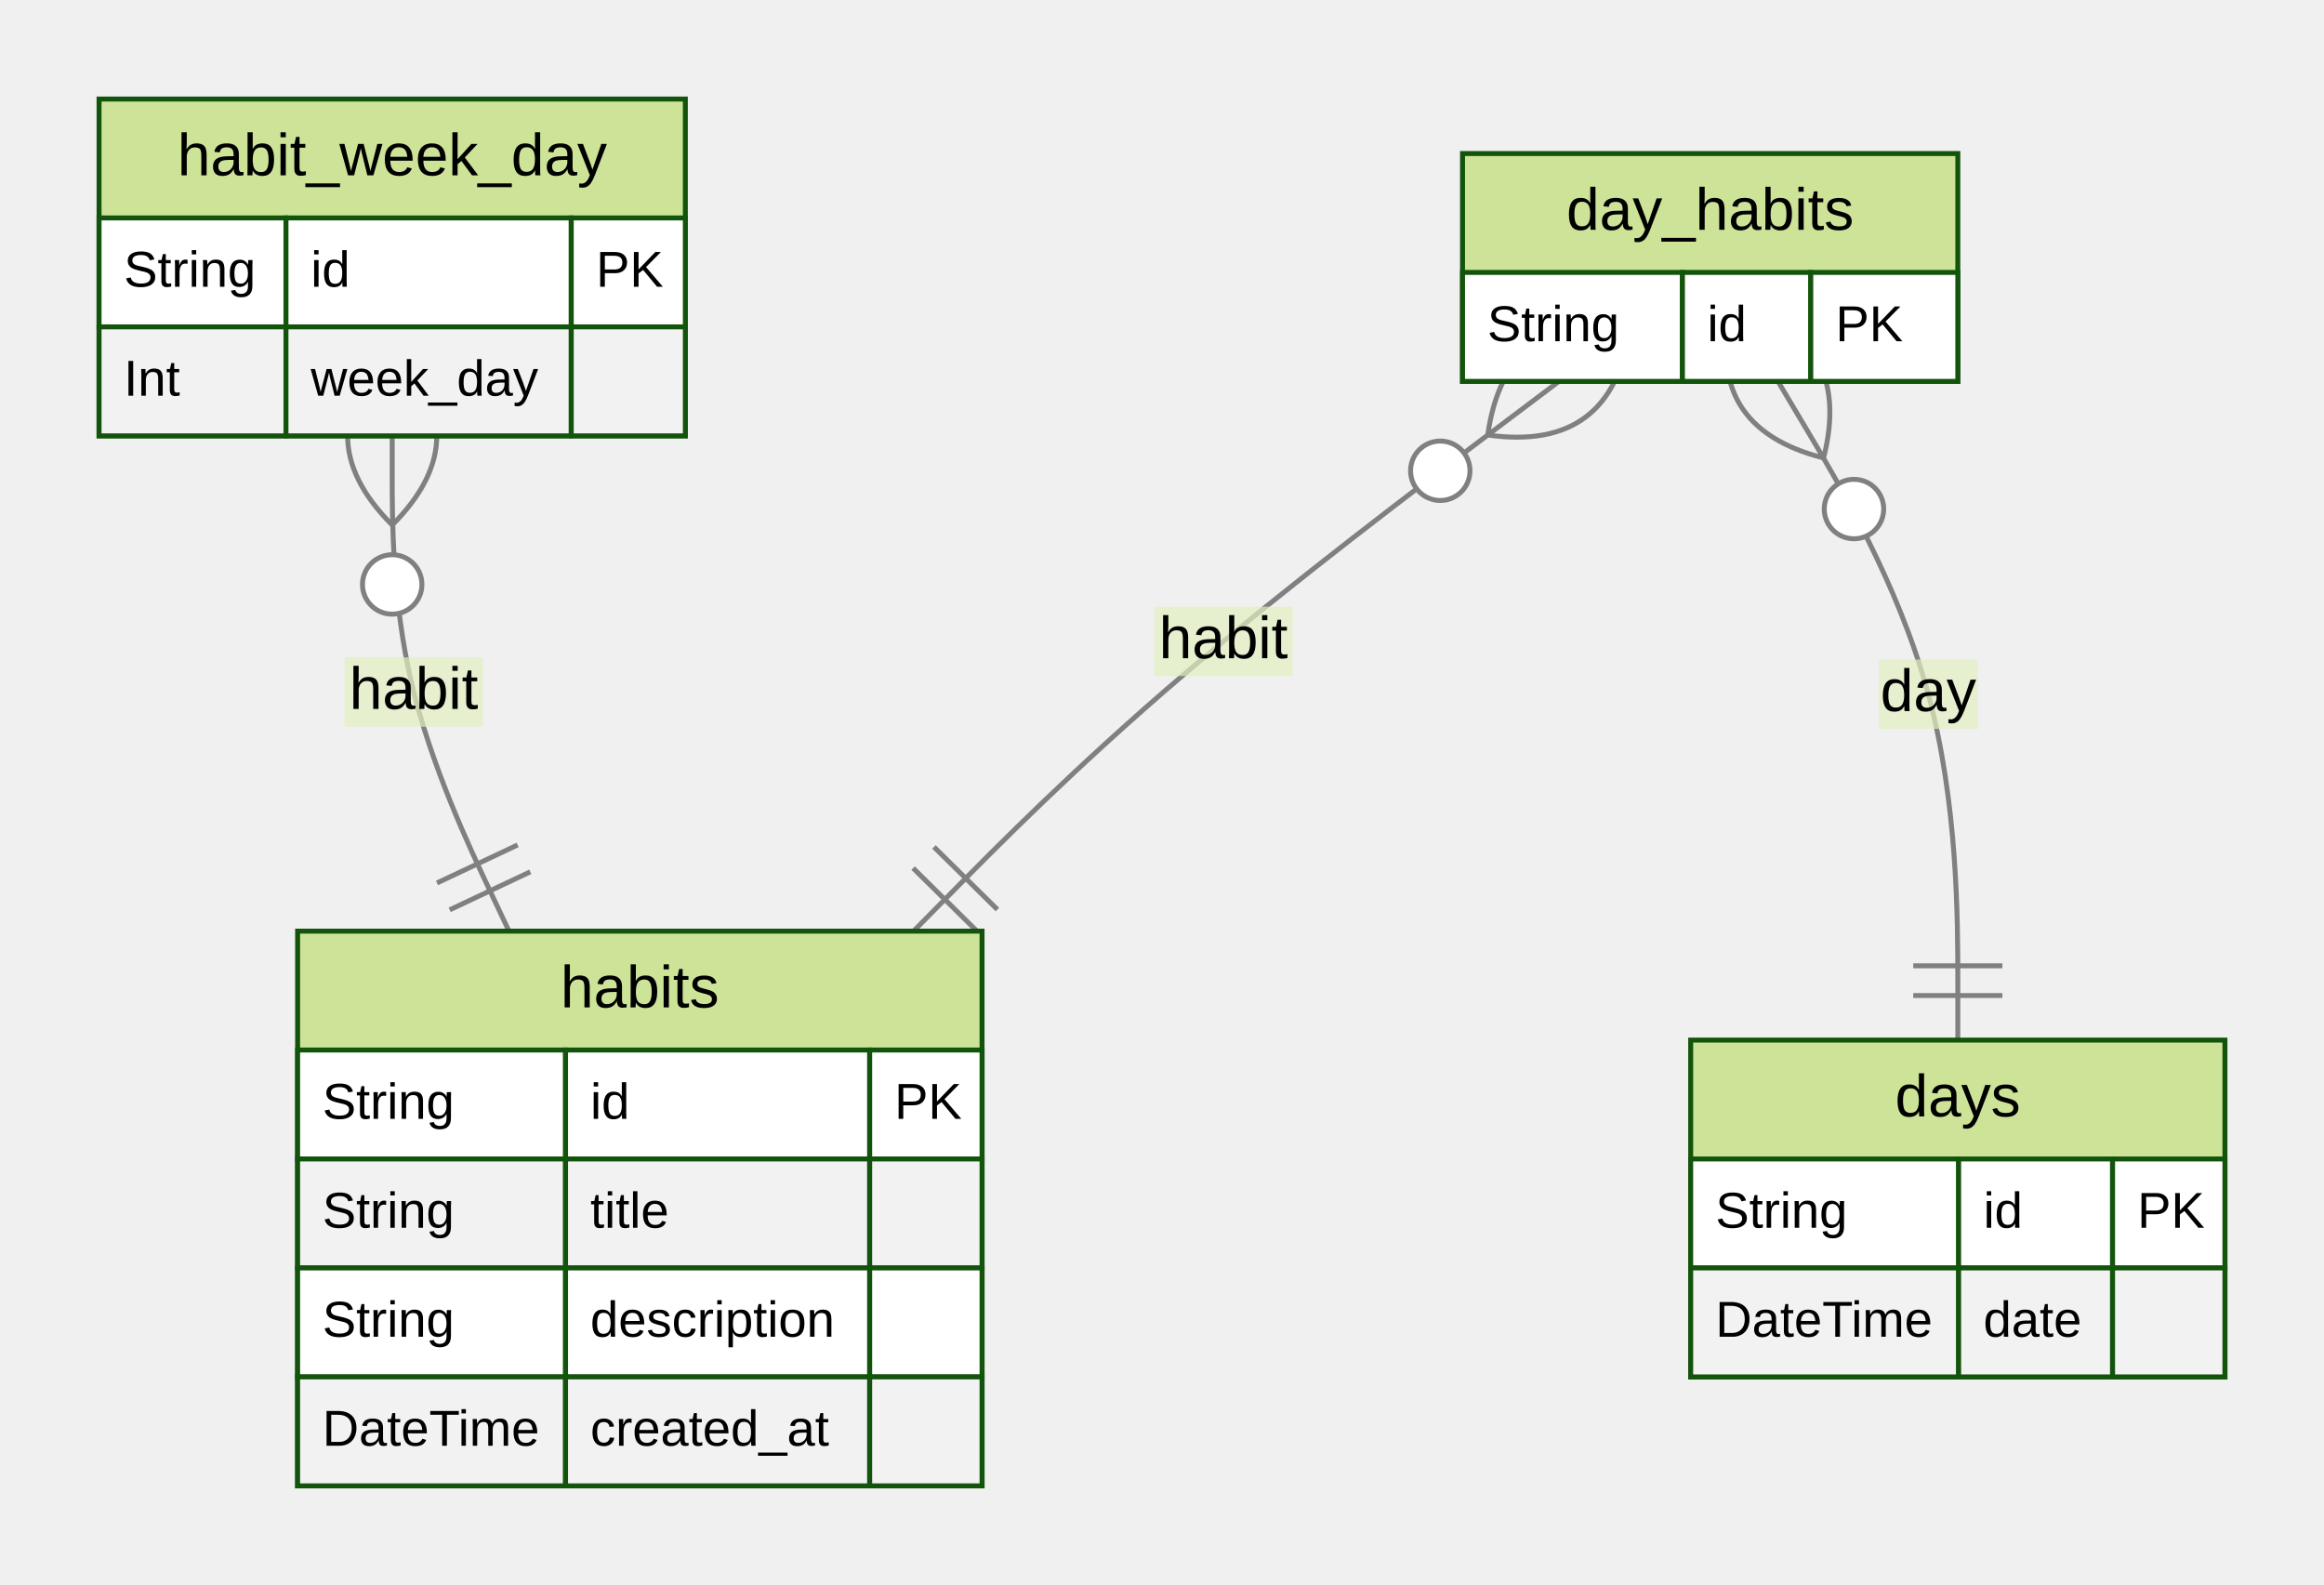
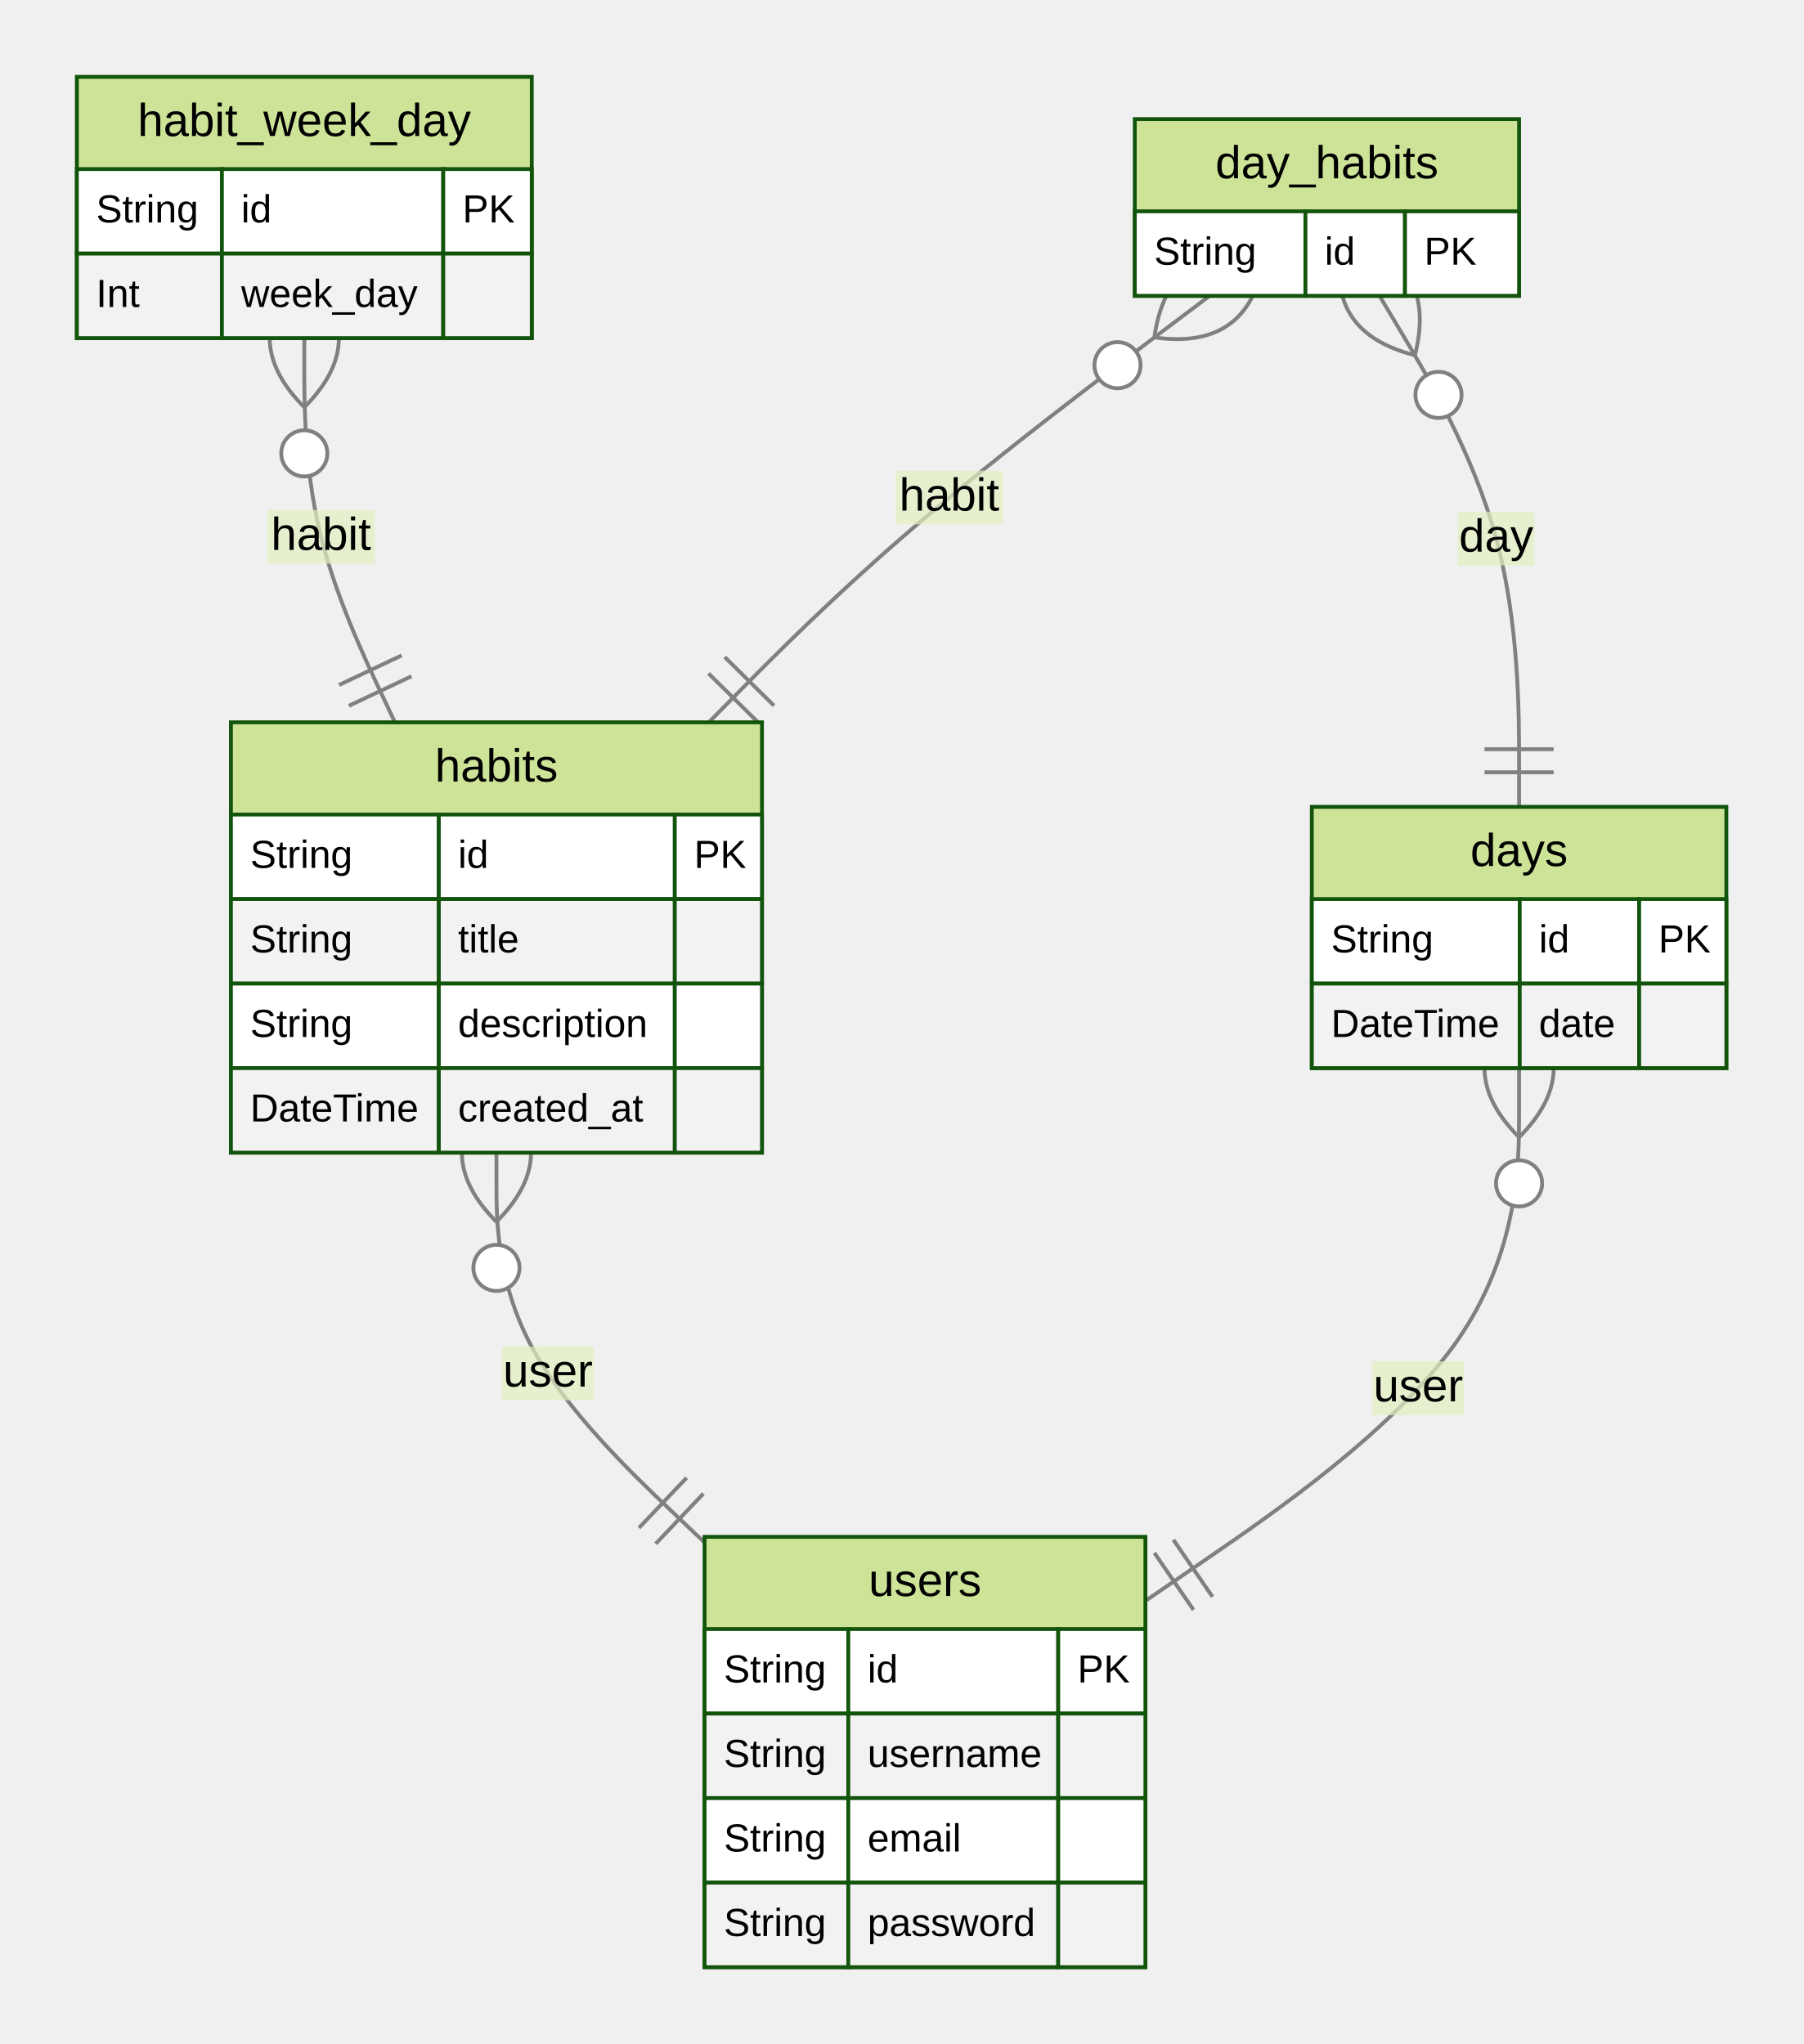
- <svg xmlns="http://www.w3.org/2000/svg" aria-roledescription="er" viewBox="0 0 469.231 320" style="max-width: 469.231px; background-color: white;" width="100%" id="mermaid-0">
+ <svg xmlns="http://www.w3.org/2000/svg" aria-roledescription="er" viewBox="0 0 469.231 532" style="max-width: 469.231px; background-color: white;" width="100%" id="mermaid-0">
  <style>#mermaid-0{font-family:"trebuchet ms",verdana,arial,sans-serif;font-size:16px;fill:#000000;}#mermaid-0 .error-icon{fill:#552222;}#mermaid-0 .error-text{fill:#552222;stroke:#552222;}#mermaid-0 .edge-thickness-normal{stroke-width:2px;}#mermaid-0 .edge-thickness-thick{stroke-width:3.5px;}#mermaid-0 .edge-pattern-solid{stroke-dasharray:0;}#mermaid-0 .edge-pattern-dashed{stroke-dasharray:3;}#mermaid-0 .edge-pattern-dotted{stroke-dasharray:2;}#mermaid-0 .marker{fill:#000000;stroke:#000000;}#mermaid-0 .marker.cross{stroke:#000000;}#mermaid-0 svg{font-family:"trebuchet ms",verdana,arial,sans-serif;font-size:16px;}#mermaid-0 .entityBox{fill:#cde498;stroke:#13540c;}#mermaid-0 .attributeBoxOdd{fill:#ffffff;stroke:#13540c;}#mermaid-0 .attributeBoxEven{fill:#f2f2f2;stroke:#13540c;}#mermaid-0 .relationshipLabelBox{fill:hsl(78.158, 58.462%, 84.51%);opacity:0.7;background-color:hsl(78.158, 58.462%, 84.51%);}#mermaid-0 .relationshipLabelBox rect{opacity:0.5;}#mermaid-0 .relationshipLine{stroke:#000000;}#mermaid-0 .entityTitleText{text-anchor:middle;font-size:18px;fill:#000000;}#mermaid-0 :root{--mermaid-font-family:"trebuchet ms",verdana,arial,sans-serif;}</style>
  <g />
  <defs>
    <marker orient="auto" markerHeight="18" markerWidth="18" refY="9" refX="0" id="ONLY_ONE_START">
      <path d="M9,0 L9,18 M15,0 L15,18" fill="none" stroke="gray" />
    </marker>
  </defs>
  <defs>
    <marker orient="auto" markerHeight="18" markerWidth="18" refY="9" refX="18" id="ONLY_ONE_END">
      <path d="M3,0 L3,18 M9,0 L9,18" fill="none" stroke="gray" />
    </marker>
  </defs>
  <defs>
    <marker orient="auto" markerHeight="18" markerWidth="30" refY="9" refX="0" id="ZERO_OR_ONE_START">
      <circle r="6" cy="9" cx="21" fill="white" stroke="gray" />
      <path d="M9,0 L9,18" fill="none" stroke="gray" />
    </marker>
  </defs>
  <defs>
    <marker orient="auto" markerHeight="18" markerWidth="30" refY="9" refX="30" id="ZERO_OR_ONE_END">
      <circle r="6" cy="9" cx="9" fill="white" stroke="gray" />
      <path d="M21,0 L21,18" fill="none" stroke="gray" />
    </marker>
  </defs>
  <defs>
    <marker orient="auto" markerHeight="36" markerWidth="45" refY="18" refX="18" id="ONE_OR_MORE_START">
      <path d="M0,18 Q 18,0 36,18 Q 18,36 0,18 M42,9 L42,27" fill="none" stroke="gray" />
    </marker>
  </defs>
  <defs>
    <marker orient="auto" markerHeight="36" markerWidth="45" refY="18" refX="27" id="ONE_OR_MORE_END">
      <path d="M3,9 L3,27 M9,18 Q27,0 45,18 Q27,36 9,18" fill="none" stroke="gray" />
    </marker>
  </defs>
  <defs>
    <marker orient="auto" markerHeight="36" markerWidth="57" refY="18" refX="18" id="ZERO_OR_MORE_START">
      <circle r="6" cy="18" cx="48" fill="white" stroke="gray" />
      <path d="M0,18 Q18,0 36,18 Q18,36 0,18" fill="none" stroke="gray" />
    </marker>
  </defs>
  <defs>
    <marker orient="auto" markerHeight="36" markerWidth="57" refY="18" refX="39" id="ZERO_OR_MORE_END">
      <circle r="6" cy="18" cx="9" fill="white" stroke="gray" />
      <path d="M21,18 Q39,0 57,18 Q39,36 21,18" fill="none" stroke="gray" />
    </marker>
  </defs>
+   <path style="stroke: gray; fill: none;" marker-start="url(#ZERO_OR_MORE_START)" marker-end="url(#ONLY_ONE_END)" d="M129.188,300L129.188,308.333C129.188,316.667,129.188,333.333,138.214,350.247C147.24,367.16,165.293,384.32,174.32,392.9L183.346,401.48" class="er relationshipLine" />
  <path style="stroke: gray; fill: none;" marker-start="url(#ZERO_OR_MORE_START)" marker-end="url(#ONLY_ONE_END)" d="M79.188,88L79.188,96.333C79.188,104.667,79.188,121.333,83.118,138C87.049,154.667,94.911,171.333,98.842,179.667L102.772,188" class="er relationshipLine" />
+   <path style="stroke: gray; fill: none;" marker-start="url(#ZERO_OR_MORE_START)" marker-end="url(#ONLY_ONE_END)" d="M395.296,278L395.296,290C395.296,302,395.296,326,379.09,349.112C362.883,372.224,330.471,394.449,314.265,405.561L298.058,416.673" class="er relationshipLine" />
  <path style="stroke: gray; fill: none;" marker-start="url(#ZERO_OR_MORE_START)" marker-end="url(#ONLY_ONE_END)" d="M358.987,77L365.038,87.167C371.09,97.333,383.193,117.667,389.244,139.833C395.296,162,395.296,186,395.296,198L395.296,210" class="er relationshipLine" />
  <path style="stroke: gray; fill: none;" marker-start="url(#ZERO_OR_MORE_START)" marker-end="url(#ONLY_ONE_END)" d="M314.762,77L301.265,87.167C287.769,97.333,260.775,117.667,239.055,136.167C217.336,154.667,200.89,171.333,192.667,179.667L184.445,188" class="er relationshipLine" />
-   <g transform="translate(60.09246,188 )" id="entity-habits-88e45759-8d1b-4359-9a3d-ffe80f992bc2">
+   <g transform="translate(183.3462,400 )" id="entity-users-a76e0f2a-c874-484b-b801-7ce487d6a4f1">
+     <rect height="112" width="114.712" y="0" x="0" class="er entityBox" />
+     <text style="dominant-baseline: middle; text-anchor: middle; font-size: 12px;" transform="translate(57.3561,12)" y="0" x="0" id="text-entity-users-a76e0f2a-c874-484b-b801-7ce487d6a4f1" class="er entityLabel">users</text>
+     <rect height="22" width="37.396" y="24" x="0" class="er attributeBoxOdd" />
+     <text style="dominant-baseline: middle; font-size: 10.2px;" transform="translate(5,35)" y="0" x="0" id="text-entity-users-a76e0f2a-c874-484b-b801-7ce487d6a4f1-attr-1-type" class="er entityLabel">String</text>
+     <rect height="22" width="54.628" y="24" x="37.396" class="er attributeBoxOdd" />
+     <text style="dominant-baseline: middle; font-size: 10.2px;" transform="translate(42.39606,35)" y="0" x="0" id="text-entity-users-a76e0f2a-c874-484b-b801-7ce487d6a4f1-attr-1-name" class="er entityLabel">id</text>
+     <rect height="22" width="22.688" y="24" x="92.025" class="er attributeBoxOdd" />
+     <text style="dominant-baseline: middle; font-size: 10.2px;" transform="translate(97.02452,35)" y="0" x="0" id="text-entity-users-a76e0f2a-c874-484b-b801-7ce487d6a4f1-attr-1-key" class="er entityLabel">PK</text>
+     <rect height="22" width="37.396" y="46" x="0" class="er attributeBoxEven" />
+     <text style="dominant-baseline: middle; font-size: 10.2px;" transform="translate(5,57)" y="0" x="0" id="text-entity-users-a76e0f2a-c874-484b-b801-7ce487d6a4f1-attr-2-type" class="er entityLabel">String</text>
+     <rect height="22" width="54.628" y="46" x="37.396" class="er attributeBoxEven" />
+     <text style="dominant-baseline: middle; font-size: 10.2px;" transform="translate(42.39606,57)" y="0" x="0" id="text-entity-users-a76e0f2a-c874-484b-b801-7ce487d6a4f1-attr-2-name" class="er entityLabel">username</text>
+     <rect height="22" width="22.688" y="46" x="92.025" class="er attributeBoxEven" />
+     <text style="dominant-baseline: middle; font-size: 10.2px;" transform="translate(97.02452,57)" y="0" x="0" id="text-entity-users-a76e0f2a-c874-484b-b801-7ce487d6a4f1-attr-2-key" class="er entityLabel" />
+     <rect height="22" width="37.396" y="68" x="0" class="er attributeBoxOdd" />
+     <text style="dominant-baseline: middle; font-size: 10.2px;" transform="translate(5,79)" y="0" x="0" id="text-entity-users-a76e0f2a-c874-484b-b801-7ce487d6a4f1-attr-3-type" class="er entityLabel">String</text>
+     <rect height="22" width="54.628" y="68" x="37.396" class="er attributeBoxOdd" />
+     <text style="dominant-baseline: middle; font-size: 10.2px;" transform="translate(42.39606,79)" y="0" x="0" id="text-entity-users-a76e0f2a-c874-484b-b801-7ce487d6a4f1-attr-3-name" class="er entityLabel">email</text>
+     <rect height="22" width="22.688" y="68" x="92.025" class="er attributeBoxOdd" />
+     <text style="dominant-baseline: middle; font-size: 10.2px;" transform="translate(97.02452,79)" y="0" x="0" id="text-entity-users-a76e0f2a-c874-484b-b801-7ce487d6a4f1-attr-3-key" class="er entityLabel" />
+     <rect height="22" width="37.396" y="90" x="0" class="er attributeBoxEven" />
+     <text style="dominant-baseline: middle; font-size: 10.2px;" transform="translate(5,101)" y="0" x="0" id="text-entity-users-a76e0f2a-c874-484b-b801-7ce487d6a4f1-attr-4-type" class="er entityLabel">String</text>
+     <rect height="22" width="54.628" y="90" x="37.396" class="er attributeBoxEven" />
+     <text style="dominant-baseline: middle; font-size: 10.2px;" transform="translate(42.39606,101)" y="0" x="0" id="text-entity-users-a76e0f2a-c874-484b-b801-7ce487d6a4f1-attr-4-name" class="er entityLabel">password</text>
+     <rect height="22" width="22.688" y="90" x="92.025" class="er attributeBoxEven" />
+     <text style="dominant-baseline: middle; font-size: 10.2px;" transform="translate(97.02452,101)" y="0" x="0" id="text-entity-users-a76e0f2a-c874-484b-b801-7ce487d6a4f1-attr-4-key" class="er entityLabel" />
+   </g>
+   <g transform="translate(60.09246,188 )" id="entity-habits-099b17d9-58a2-4e46-957c-7faa4f418e45">
    <rect height="112" width="138.19" y="0" x="0" class="er entityBox" />
-     <text style="dominant-baseline: middle; text-anchor: middle; font-size: 12px;" transform="translate(69.09504,12)" y="0" x="0" id="text-entity-habits-88e45759-8d1b-4359-9a3d-ffe80f992bc2" class="er entityLabel">habits</text>
+     <text style="dominant-baseline: middle; text-anchor: middle; font-size: 12px;" transform="translate(69.09504,12)" y="0" x="0" id="text-entity-habits-099b17d9-58a2-4e46-957c-7faa4f418e45" class="er entityLabel">habits</text>
    <rect height="22" width="54.096" y="24" x="0" class="er attributeBoxOdd" />
-     <text style="dominant-baseline: middle; font-size: 10.2px;" transform="translate(5,35)" y="0" x="0" id="text-entity-habits-88e45759-8d1b-4359-9a3d-ffe80f992bc2-attr-1-type" class="er entityLabel">String</text>
+     <text style="dominant-baseline: middle; font-size: 10.2px;" transform="translate(5,35)" y="0" x="0" id="text-entity-habits-099b17d9-58a2-4e46-957c-7faa4f418e45-attr-1-type" class="er entityLabel">String</text>
    <rect height="22" width="61.407" y="24" x="54.096" class="er attributeBoxOdd" />
-     <text style="dominant-baseline: middle; font-size: 10.2px;" transform="translate(59.09555,35)" y="0" x="0" id="text-entity-habits-88e45759-8d1b-4359-9a3d-ffe80f992bc2-attr-1-name" class="er entityLabel">id</text>
+     <text style="dominant-baseline: middle; font-size: 10.2px;" transform="translate(59.09555,35)" y="0" x="0" id="text-entity-habits-099b17d9-58a2-4e46-957c-7faa4f418e45-attr-1-name" class="er entityLabel">id</text>
    <rect height="22" width="22.688" y="24" x="115.502" class="er attributeBoxOdd" />
-     <text style="dominant-baseline: middle; font-size: 10.2px;" transform="translate(120.5024,35)" y="0" x="0" id="text-entity-habits-88e45759-8d1b-4359-9a3d-ffe80f992bc2-attr-1-key" class="er entityLabel">PK</text>
+     <text style="dominant-baseline: middle; font-size: 10.2px;" transform="translate(120.5024,35)" y="0" x="0" id="text-entity-habits-099b17d9-58a2-4e46-957c-7faa4f418e45-attr-1-key" class="er entityLabel">PK</text>
    <rect height="22" width="54.096" y="46" x="0" class="er attributeBoxEven" />
-     <text style="dominant-baseline: middle; font-size: 10.2px;" transform="translate(5,57)" y="0" x="0" id="text-entity-habits-88e45759-8d1b-4359-9a3d-ffe80f992bc2-attr-2-type" class="er entityLabel">String</text>
+     <text style="dominant-baseline: middle; font-size: 10.2px;" transform="translate(5,57)" y="0" x="0" id="text-entity-habits-099b17d9-58a2-4e46-957c-7faa4f418e45-attr-2-type" class="er entityLabel">String</text>
    <rect height="22" width="61.407" y="46" x="54.096" class="er attributeBoxEven" />
-     <text style="dominant-baseline: middle; font-size: 10.2px;" transform="translate(59.09555,57)" y="0" x="0" id="text-entity-habits-88e45759-8d1b-4359-9a3d-ffe80f992bc2-attr-2-name" class="er entityLabel">title</text>
+     <text style="dominant-baseline: middle; font-size: 10.2px;" transform="translate(59.09555,57)" y="0" x="0" id="text-entity-habits-099b17d9-58a2-4e46-957c-7faa4f418e45-attr-2-name" class="er entityLabel">title</text>
    <rect height="22" width="22.688" y="46" x="115.502" class="er attributeBoxEven" />
-     <text style="dominant-baseline: middle; font-size: 10.2px;" transform="translate(120.5024,57)" y="0" x="0" id="text-entity-habits-88e45759-8d1b-4359-9a3d-ffe80f992bc2-attr-2-key" class="er entityLabel" />
+     <text style="dominant-baseline: middle; font-size: 10.2px;" transform="translate(120.5024,57)" y="0" x="0" id="text-entity-habits-099b17d9-58a2-4e46-957c-7faa4f418e45-attr-2-key" class="er entityLabel" />
    <rect height="22" width="54.096" y="68" x="0" class="er attributeBoxOdd" />
-     <text style="dominant-baseline: middle; font-size: 10.2px;" transform="translate(5,79)" y="0" x="0" id="text-entity-habits-88e45759-8d1b-4359-9a3d-ffe80f992bc2-attr-3-type" class="er entityLabel">String</text>
+     <text style="dominant-baseline: middle; font-size: 10.2px;" transform="translate(5,79)" y="0" x="0" id="text-entity-habits-099b17d9-58a2-4e46-957c-7faa4f418e45-attr-3-type" class="er entityLabel">String</text>
    <rect height="22" width="61.407" y="68" x="54.096" class="er attributeBoxOdd" />
-     <text style="dominant-baseline: middle; font-size: 10.2px;" transform="translate(59.09555,79)" y="0" x="0" id="text-entity-habits-88e45759-8d1b-4359-9a3d-ffe80f992bc2-attr-3-name" class="er entityLabel">description</text>
+     <text style="dominant-baseline: middle; font-size: 10.2px;" transform="translate(59.09555,79)" y="0" x="0" id="text-entity-habits-099b17d9-58a2-4e46-957c-7faa4f418e45-attr-3-name" class="er entityLabel">description</text>
    <rect height="22" width="22.688" y="68" x="115.502" class="er attributeBoxOdd" />
-     <text style="dominant-baseline: middle; font-size: 10.2px;" transform="translate(120.5024,79)" y="0" x="0" id="text-entity-habits-88e45759-8d1b-4359-9a3d-ffe80f992bc2-attr-3-key" class="er entityLabel" />
+     <text style="dominant-baseline: middle; font-size: 10.2px;" transform="translate(120.5024,79)" y="0" x="0" id="text-entity-habits-099b17d9-58a2-4e46-957c-7faa4f418e45-attr-3-key" class="er entityLabel" />
    <rect height="22" width="54.096" y="90" x="0" class="er attributeBoxEven" />
-     <text style="dominant-baseline: middle; font-size: 10.2px;" transform="translate(5,101)" y="0" x="0" id="text-entity-habits-88e45759-8d1b-4359-9a3d-ffe80f992bc2-attr-4-type" class="er entityLabel">DateTime</text>
+     <text style="dominant-baseline: middle; font-size: 10.2px;" transform="translate(5,101)" y="0" x="0" id="text-entity-habits-099b17d9-58a2-4e46-957c-7faa4f418e45-attr-4-type" class="er entityLabel">DateTime</text>
    <rect height="22" width="61.407" y="90" x="54.096" class="er attributeBoxEven" />
-     <text style="dominant-baseline: middle; font-size: 10.2px;" transform="translate(59.09555,101)" y="0" x="0" id="text-entity-habits-88e45759-8d1b-4359-9a3d-ffe80f992bc2-attr-4-name" class="er entityLabel">created_at</text>
+     <text style="dominant-baseline: middle; font-size: 10.2px;" transform="translate(59.09555,101)" y="0" x="0" id="text-entity-habits-099b17d9-58a2-4e46-957c-7faa4f418e45-attr-4-name" class="er entityLabel">created_at</text>
    <rect height="22" width="22.688" y="90" x="115.502" class="er attributeBoxEven" />
-     <text style="dominant-baseline: middle; font-size: 10.2px;" transform="translate(120.5024,101)" y="0" x="0" id="text-entity-habits-88e45759-8d1b-4359-9a3d-ffe80f992bc2-attr-4-key" class="er entityLabel" />
+     <text style="dominant-baseline: middle; font-size: 10.2px;" transform="translate(120.5024,101)" y="0" x="0" id="text-entity-habits-099b17d9-58a2-4e46-957c-7faa4f418e45-attr-4-key" class="er entityLabel" />
  </g>
-   <g transform="translate(20,20 )" id="entity-habitweekday-41afb041-7515-46f2-8379-c58e37bc796d">
+   <g transform="translate(20,20 )" id="entity-habitweekday-b20c942d-6b26-4f88-9f6e-108fa315e72b">
    <rect height="68" width="118.375" y="0" x="0" class="er entityBox" />
-     <text style="dominant-baseline: middle; text-anchor: middle; font-size: 12px;" transform="translate(59.1875,12)" y="0" x="0" id="text-entity-habitweekday-41afb041-7515-46f2-8379-c58e37bc796d" class="er entityLabel">habit_week_day</text>
+     <text style="dominant-baseline: middle; text-anchor: middle; font-size: 12px;" transform="translate(59.1875,12)" y="0" x="0" id="text-entity-habitweekday-b20c942d-6b26-4f88-9f6e-108fa315e72b" class="er entityLabel">habit_week_day</text>
    <rect height="22" width="37.742" y="24" x="0" class="er attributeBoxOdd" />
-     <text style="dominant-baseline: middle; font-size: 10.2px;" transform="translate(5,35)" y="0" x="0" id="text-entity-habitweekday-41afb041-7515-46f2-8379-c58e37bc796d-attr-1-type" class="er entityLabel">String</text>
+     <text style="dominant-baseline: middle; font-size: 10.2px;" transform="translate(5,35)" y="0" x="0" id="text-entity-habitweekday-b20c942d-6b26-4f88-9f6e-108fa315e72b-attr-1-type" class="er entityLabel">String</text>
    <rect height="22" width="57.598" y="24" x="37.742" class="er attributeBoxOdd" />
-     <text style="dominant-baseline: middle; font-size: 10.2px;" transform="translate(42.74245,35)" y="0" x="0" id="text-entity-habitweekday-41afb041-7515-46f2-8379-c58e37bc796d-attr-1-name" class="er entityLabel">id</text>
+     <text style="dominant-baseline: middle; font-size: 10.2px;" transform="translate(42.74245,35)" y="0" x="0" id="text-entity-habitweekday-b20c942d-6b26-4f88-9f6e-108fa315e72b-attr-1-name" class="er entityLabel">id</text>
    <rect height="22" width="23.034" y="24" x="95.341" class="er attributeBoxOdd" />
-     <text style="dominant-baseline: middle; font-size: 10.2px;" transform="translate(100.3409,35)" y="0" x="0" id="text-entity-habitweekday-41afb041-7515-46f2-8379-c58e37bc796d-attr-1-key" class="er entityLabel">PK</text>
+     <text style="dominant-baseline: middle; font-size: 10.2px;" transform="translate(100.3409,35)" y="0" x="0" id="text-entity-habitweekday-b20c942d-6b26-4f88-9f6e-108fa315e72b-attr-1-key" class="er entityLabel">PK</text>
    <rect height="22" width="37.742" y="46" x="0" class="er attributeBoxEven" />
-     <text style="dominant-baseline: middle; font-size: 10.2px;" transform="translate(5,57)" y="0" x="0" id="text-entity-habitweekday-41afb041-7515-46f2-8379-c58e37bc796d-attr-2-type" class="er entityLabel">Int</text>
+     <text style="dominant-baseline: middle; font-size: 10.2px;" transform="translate(5,57)" y="0" x="0" id="text-entity-habitweekday-b20c942d-6b26-4f88-9f6e-108fa315e72b-attr-2-type" class="er entityLabel">Int</text>
    <rect height="22" width="57.598" y="46" x="37.742" class="er attributeBoxEven" />
-     <text style="dominant-baseline: middle; font-size: 10.2px;" transform="translate(42.74245,57)" y="0" x="0" id="text-entity-habitweekday-41afb041-7515-46f2-8379-c58e37bc796d-attr-2-name" class="er entityLabel">week_day</text>
+     <text style="dominant-baseline: middle; font-size: 10.2px;" transform="translate(42.74245,57)" y="0" x="0" id="text-entity-habitweekday-b20c942d-6b26-4f88-9f6e-108fa315e72b-attr-2-name" class="er entityLabel">week_day</text>
    <rect height="22" width="23.034" y="46" x="95.341" class="er attributeBoxEven" />
-     <text style="dominant-baseline: middle; font-size: 10.2px;" transform="translate(100.3409,57)" y="0" x="0" id="text-entity-habitweekday-41afb041-7515-46f2-8379-c58e37bc796d-attr-2-key" class="er entityLabel" />
+     <text style="dominant-baseline: middle; font-size: 10.2px;" transform="translate(100.3409,57)" y="0" x="0" id="text-entity-habitweekday-b20c942d-6b26-4f88-9f6e-108fa315e72b-attr-2-key" class="er entityLabel" />
  </g>
-   <g transform="translate(341.3615,210 )" id="entity-days-677302fb-0678-420f-87a5-acd9c0340443">
+   <g transform="translate(341.3615,210 )" id="entity-days-36b7328c-d537-45f0-87e8-4801da33667d">
    <rect height="68" width="107.869" y="0" x="0" class="er entityBox" />
-     <text style="dominant-baseline: middle; text-anchor: middle; font-size: 12px;" transform="translate(53.93452,12)" y="0" x="0" id="text-entity-days-677302fb-0678-420f-87a5-acd9c0340443" class="er entityLabel">days</text>
+     <text style="dominant-baseline: middle; text-anchor: middle; font-size: 12px;" transform="translate(53.93452,12)" y="0" x="0" id="text-entity-days-36b7328c-d537-45f0-87e8-4801da33667d" class="er entityLabel">days</text>
    <rect height="22" width="54.096" y="24" x="0" class="er attributeBoxOdd" />
-     <text style="dominant-baseline: middle; font-size: 10.2px;" transform="translate(5,35)" y="0" x="0" id="text-entity-days-677302fb-0678-420f-87a5-acd9c0340443-attr-1-type" class="er entityLabel">String</text>
+     <text style="dominant-baseline: middle; font-size: 10.2px;" transform="translate(5,35)" y="0" x="0" id="text-entity-days-36b7328c-d537-45f0-87e8-4801da33667d-attr-1-type" class="er entityLabel">String</text>
    <rect height="22" width="31.086" y="24" x="54.096" class="er attributeBoxOdd" />
-     <text style="dominant-baseline: middle; font-size: 10.2px;" transform="translate(59.09555,35)" y="0" x="0" id="text-entity-days-677302fb-0678-420f-87a5-acd9c0340443-attr-1-name" class="er entityLabel">id</text>
+     <text style="dominant-baseline: middle; font-size: 10.2px;" transform="translate(59.09555,35)" y="0" x="0" id="text-entity-days-36b7328c-d537-45f0-87e8-4801da33667d-attr-1-name" class="er entityLabel">id</text>
    <rect height="22" width="22.688" y="24" x="85.181" class="er attributeBoxOdd" />
-     <text style="dominant-baseline: middle; font-size: 10.2px;" transform="translate(90.18137,35)" y="0" x="0" id="text-entity-days-677302fb-0678-420f-87a5-acd9c0340443-attr-1-key" class="er entityLabel">PK</text>
+     <text style="dominant-baseline: middle; font-size: 10.2px;" transform="translate(90.18137,35)" y="0" x="0" id="text-entity-days-36b7328c-d537-45f0-87e8-4801da33667d-attr-1-key" class="er entityLabel">PK</text>
    <rect height="22" width="54.096" y="46" x="0" class="er attributeBoxEven" />
-     <text style="dominant-baseline: middle; font-size: 10.2px;" transform="translate(5,57)" y="0" x="0" id="text-entity-days-677302fb-0678-420f-87a5-acd9c0340443-attr-2-type" class="er entityLabel">DateTime</text>
+     <text style="dominant-baseline: middle; font-size: 10.2px;" transform="translate(5,57)" y="0" x="0" id="text-entity-days-36b7328c-d537-45f0-87e8-4801da33667d-attr-2-type" class="er entityLabel">DateTime</text>
    <rect height="22" width="31.086" y="46" x="54.096" class="er attributeBoxEven" />
-     <text style="dominant-baseline: middle; font-size: 10.2px;" transform="translate(59.09555,57)" y="0" x="0" id="text-entity-days-677302fb-0678-420f-87a5-acd9c0340443-attr-2-name" class="er entityLabel">date</text>
+     <text style="dominant-baseline: middle; font-size: 10.2px;" transform="translate(59.09555,57)" y="0" x="0" id="text-entity-days-36b7328c-d537-45f0-87e8-4801da33667d-attr-2-name" class="er entityLabel">date</text>
    <rect height="22" width="22.688" y="46" x="85.181" class="er attributeBoxEven" />
-     <text style="dominant-baseline: middle; font-size: 10.2px;" transform="translate(90.18137,57)" y="0" x="0" id="text-entity-days-677302fb-0678-420f-87a5-acd9c0340443-attr-2-key" class="er entityLabel" />
+     <text style="dominant-baseline: middle; font-size: 10.2px;" transform="translate(90.18137,57)" y="0" x="0" id="text-entity-days-36b7328c-d537-45f0-87e8-4801da33667d-attr-2-key" class="er entityLabel" />
  </g>
-   <g transform="translate(295.296,31 )" id="entity-dayhabits-a7935933-f328-42f9-a4fa-f8f20d17d0a4">
+   <g transform="translate(295.296,31 )" id="entity-dayhabits-6f3866e4-b91e-4876-9d24-ccf987739f0e">
    <rect height="46" width="100" y="0" x="0" class="er entityBox" />
-     <text style="dominant-baseline: middle; text-anchor: middle; font-size: 12px;" transform="translate(50,12)" y="0" x="0" id="text-entity-dayhabits-a7935933-f328-42f9-a4fa-f8f20d17d0a4" class="er entityLabel">day_habits</text>
+     <text style="dominant-baseline: middle; text-anchor: middle; font-size: 12px;" transform="translate(50,12)" y="0" x="0" id="text-entity-dayhabits-6f3866e4-b91e-4876-9d24-ccf987739f0e" class="er entityLabel">day_habits</text>
    <rect height="22" width="44.399" y="24" x="0" class="er attributeBoxOdd" />
-     <text style="dominant-baseline: middle; font-size: 10.2px;" transform="translate(5,35)" y="0" x="0" id="text-entity-dayhabits-a7935933-f328-42f9-a4fa-f8f20d17d0a4-attr-1-type" class="er entityLabel">String</text>
+     <text style="dominant-baseline: middle; font-size: 10.2px;" transform="translate(5,35)" y="0" x="0" id="text-entity-dayhabits-6f3866e4-b91e-4876-9d24-ccf987739f0e-attr-1-type" class="er entityLabel">String</text>
    <rect height="22" width="25.911" y="24" x="44.399" class="er attributeBoxOdd" />
-     <text style="dominant-baseline: middle; font-size: 10.2px;" transform="translate(49.39862,35)" y="0" x="0" id="text-entity-dayhabits-a7935933-f328-42f9-a4fa-f8f20d17d0a4-attr-1-name" class="er entityLabel">id</text>
+     <text style="dominant-baseline: middle; font-size: 10.2px;" transform="translate(49.39862,35)" y="0" x="0" id="text-entity-dayhabits-6f3866e4-b91e-4876-9d24-ccf987739f0e-attr-1-name" class="er entityLabel">id</text>
    <rect height="22" width="29.69" y="24" x="70.31" class="er attributeBoxOdd" />
-     <text style="dominant-baseline: middle; font-size: 10.2px;" transform="translate(75.30976,35)" y="0" x="0" id="text-entity-dayhabits-a7935933-f328-42f9-a4fa-f8f20d17d0a4-attr-1-key" class="er entityLabel">PK</text>
+     <text style="dominant-baseline: middle; font-size: 10.2px;" transform="translate(75.30976,35)" y="0" x="0" id="text-entity-dayhabits-6f3866e4-b91e-4876-9d24-ccf987739f0e-attr-1-key" class="er entityLabel">PK</text>
  </g>
+   <rect height="14" width="23.959" y="350.471" x="130.594" class="er relationshipLabelBox" />
+   <text style="text-anchor: middle; dominant-baseline: middle; font-size: 12px;" y="357.471" x="142.573" id="rel1" class="er relationshipLabel">user</text>
  <rect height="14" width="27.969" y="132.723" x="69.554" class="er relationshipLabelBox" />
-   <text style="text-anchor: middle; dominant-baseline: middle; font-size: 12px;" y="139.723" x="83.539" id="rel1" class="er relationshipLabel">habit</text>
+   <text style="text-anchor: middle; dominant-baseline: middle; font-size: 12px;" y="139.723" x="83.539" id="rel2" class="er relationshipLabel">habit</text>
+   <rect height="14" width="23.959" y="354.337" x="357.075" class="er relationshipLabelBox" />
+   <text style="text-anchor: middle; dominant-baseline: middle; font-size: 12px;" y="361.337" x="369.054" id="rel3" class="er relationshipLabel">user</text>
  <rect height="14" width="19.99" y="133.162" x="379.338" class="er relationshipLabelBox" />
-   <text style="text-anchor: middle; dominant-baseline: middle; font-size: 12px;" y="140.162" x="389.333" id="rel2" class="er relationshipLabel">day</text>
+   <text style="text-anchor: middle; dominant-baseline: middle; font-size: 12px;" y="140.162" x="389.333" id="rel4" class="er relationshipLabel">day</text>
  <rect height="14" width="27.969" y="122.493" x="233.032" class="er relationshipLabelBox" />
-   <text style="text-anchor: middle; dominant-baseline: middle; font-size: 12px;" y="129.493" x="247.016" id="rel3" class="er relationshipLabel">habit</text>
+   <text style="text-anchor: middle; dominant-baseline: middle; font-size: 12px;" y="129.493" x="247.016" id="rel5" class="er relationshipLabel">habit</text>
</svg>
